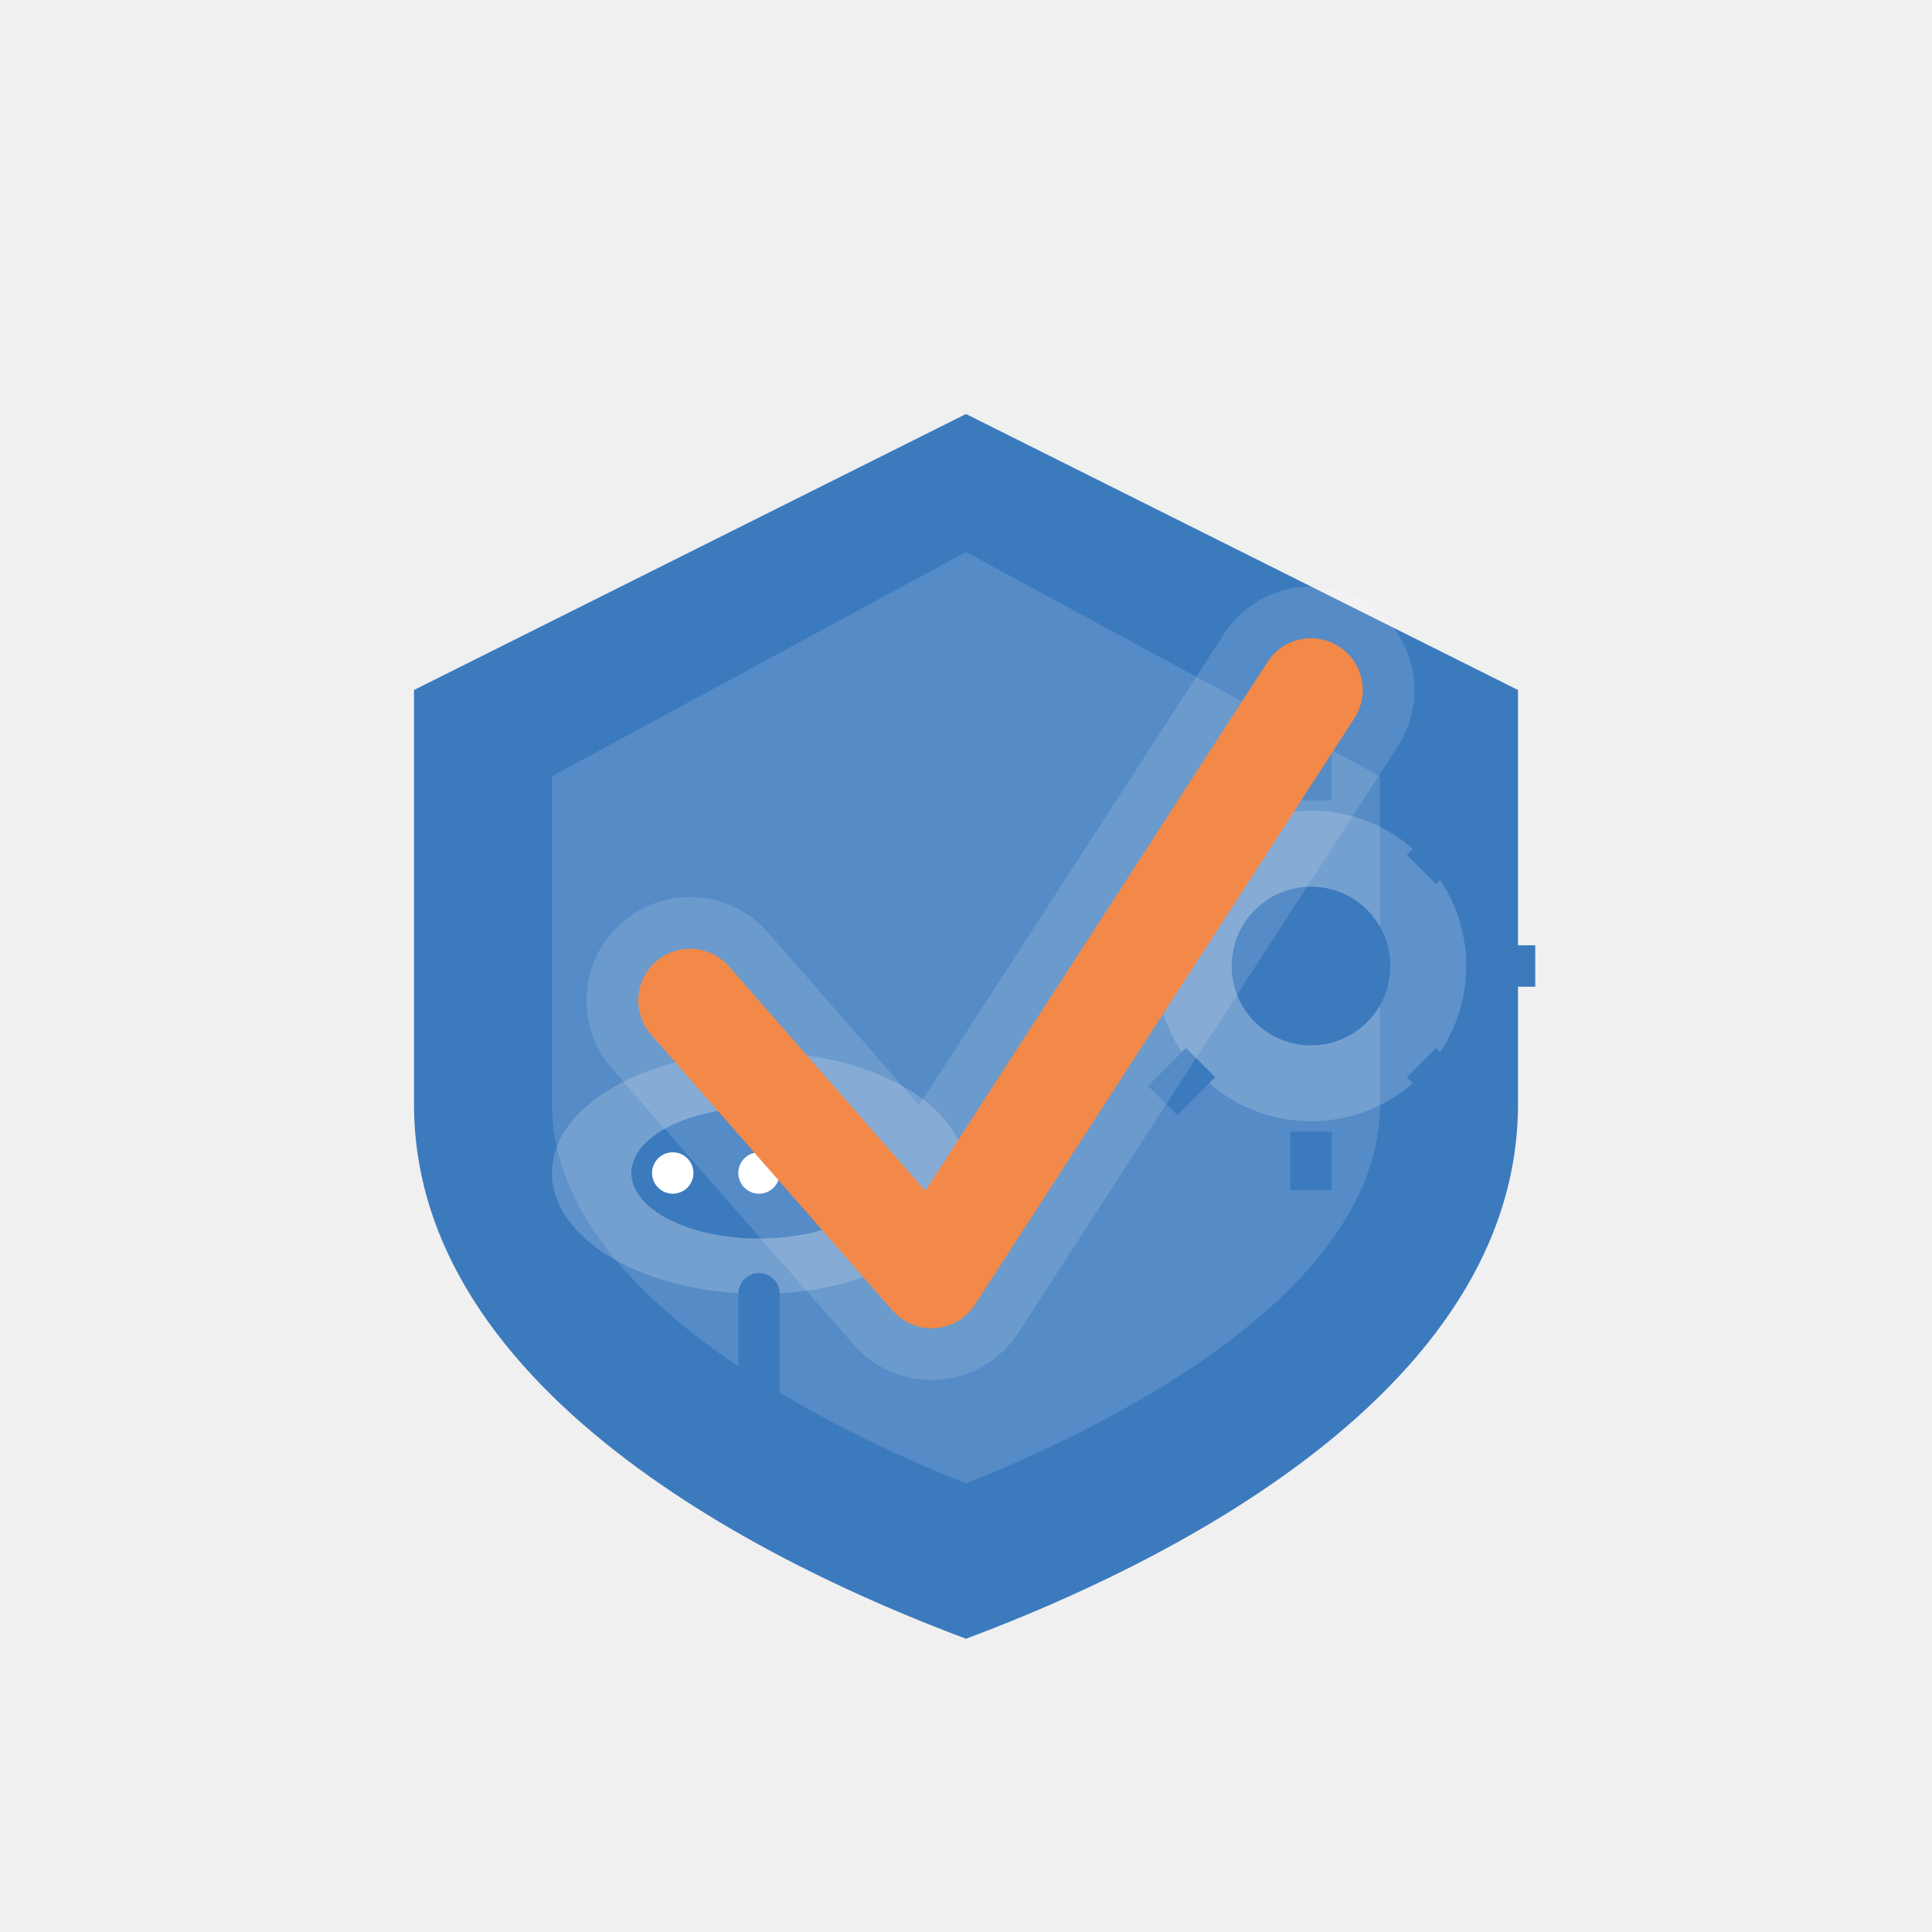
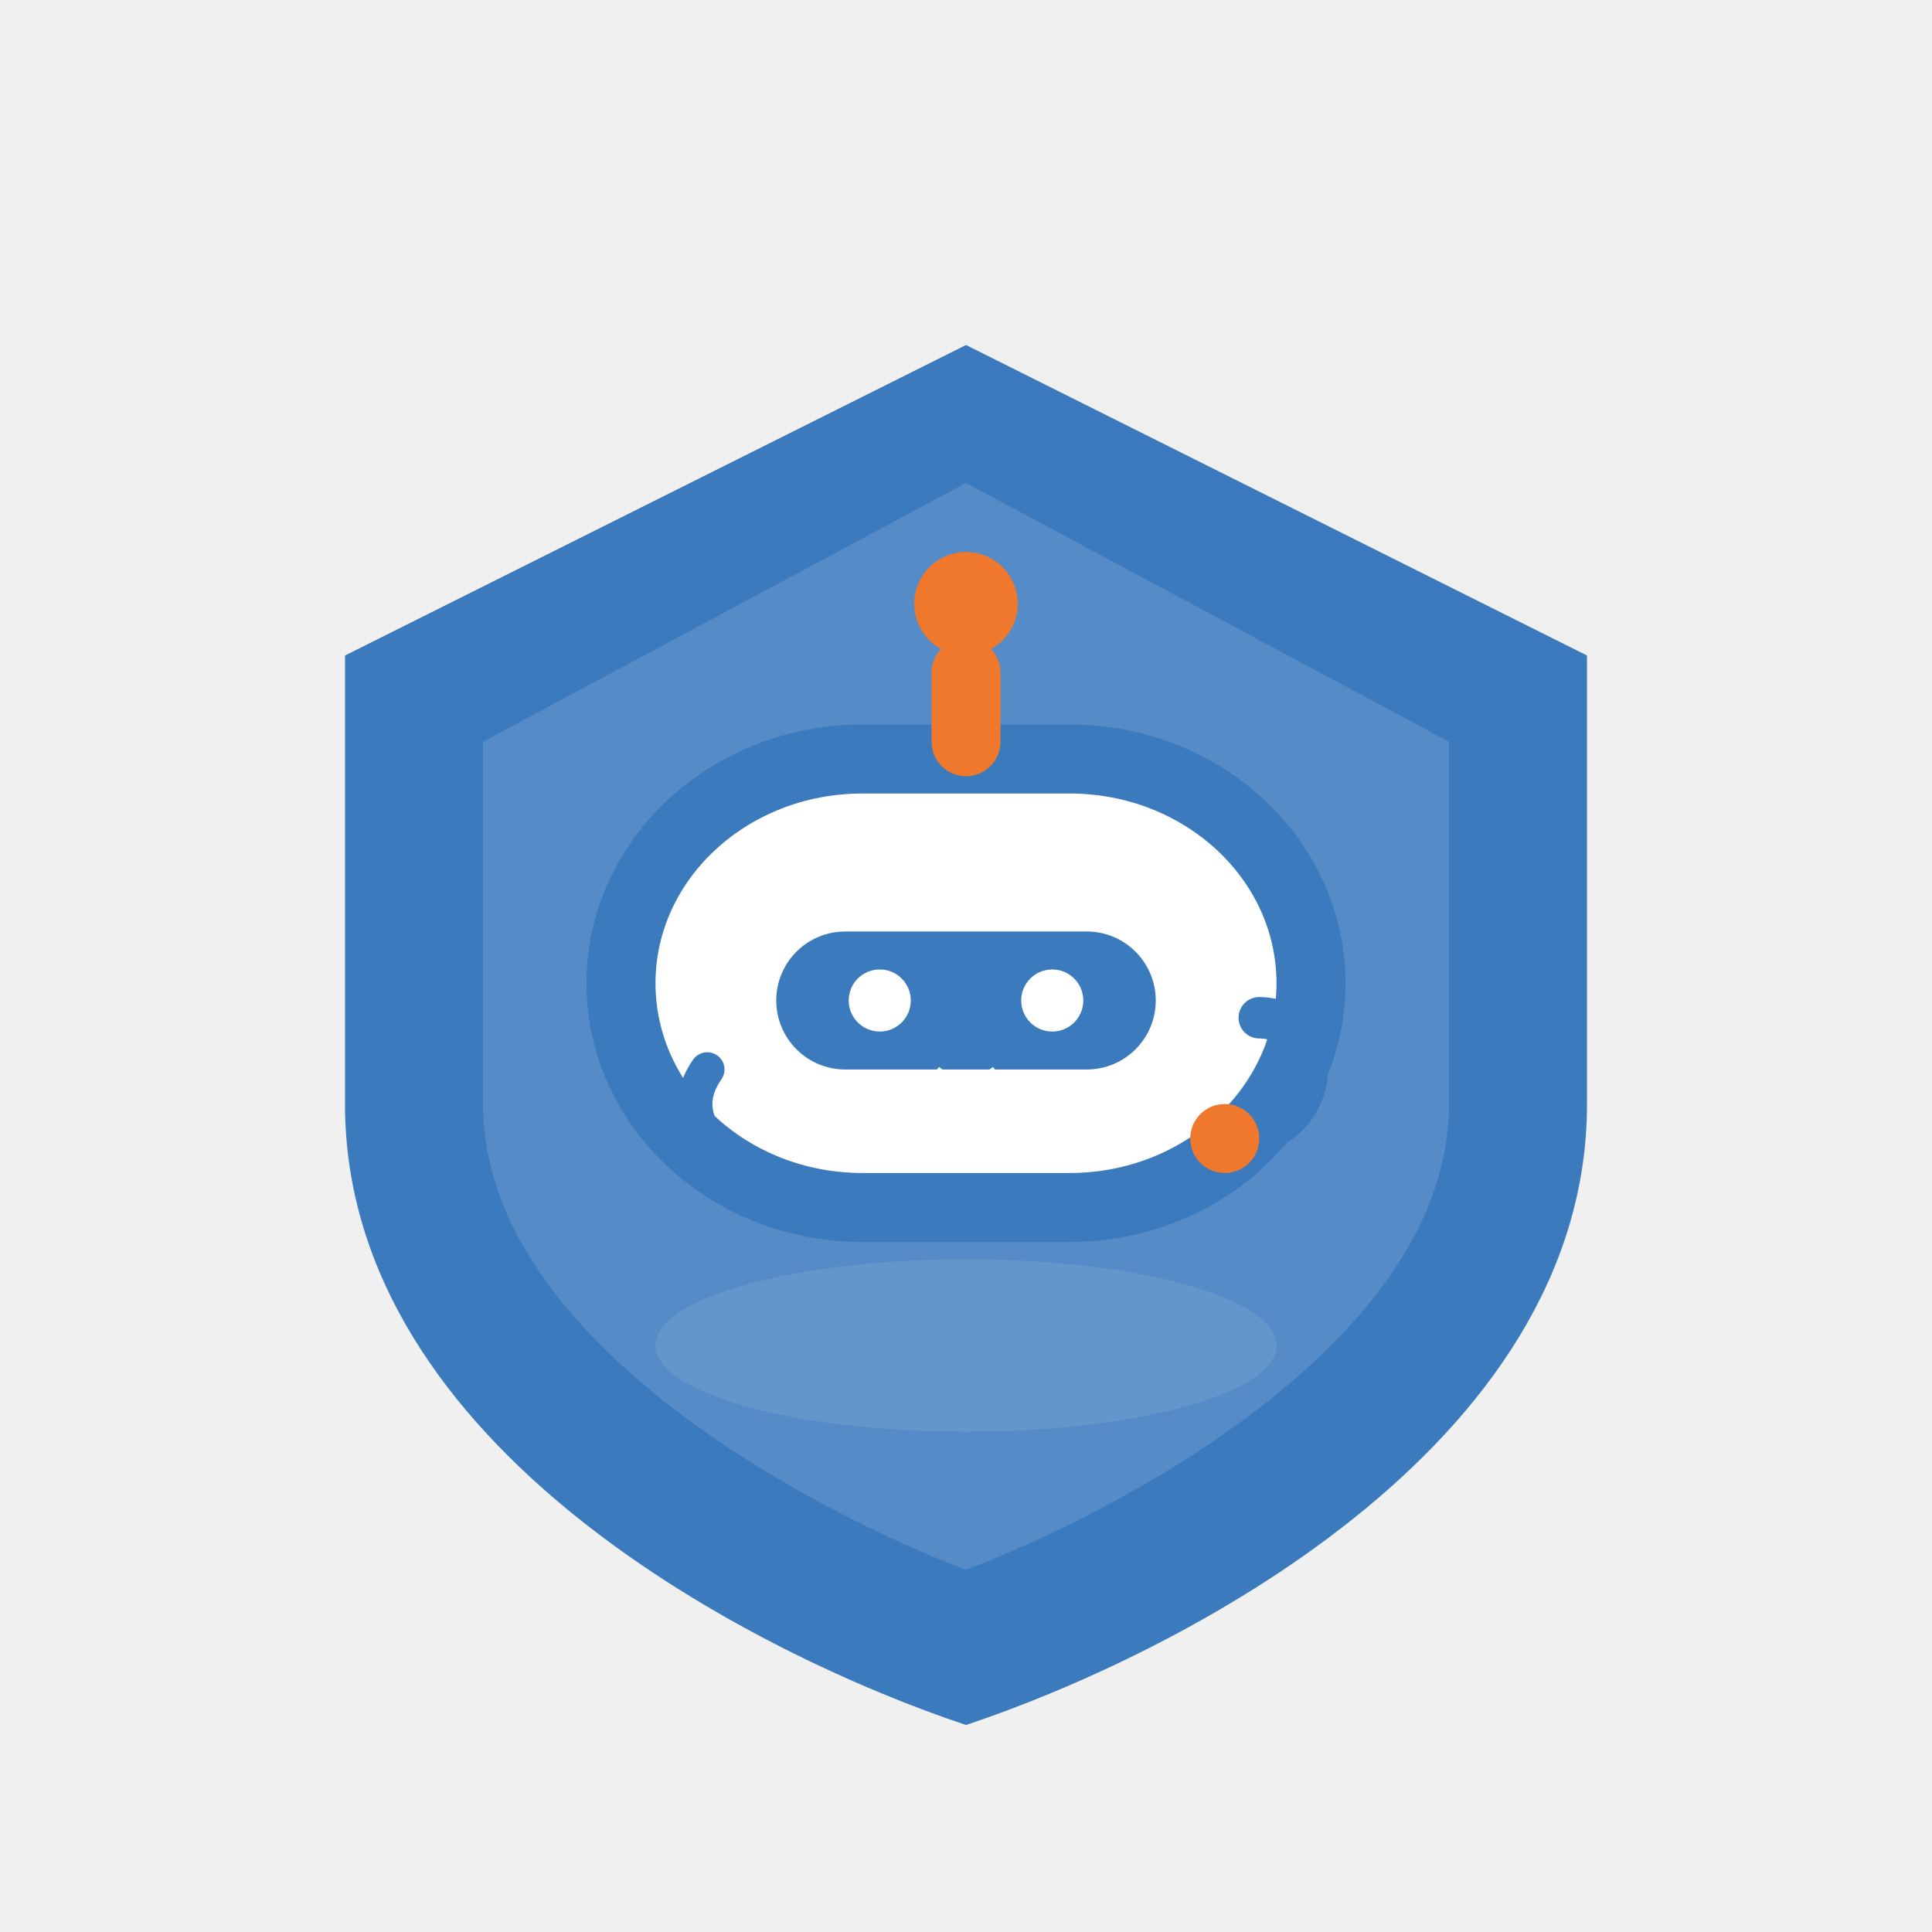
<svg xmlns="http://www.w3.org/2000/svg" width="56" height="56" viewBox="0 0 56 56" fill="none">
  <g>
-     <path d="M28 12L44 20V32C44 41 32 46 28 47.5C24 46 12 41 12 32V20L28 12Z" fill="#3C7ABE" />
-     <path d="M28 16L40 22.5V32C40 38 30.5 42 28 43C25.5 42 16 38 16 32V22.5L28 16Z" fill="#fff" fill-opacity="0.13" />
+     <path d="M28 10L46 19V32C46 42 34 48 28 50C22 48 10 42 10 32V19L28 10Z" fill="#3C7ABE" />
+     <path d="M28 14L42 21.5V32C42 39 32 44 28 45.5C24 44 14 39 14 32V21.5L28 14Z" fill="#fff" style="opacity:0.13;" />
    <g>
-       <circle cx="38" cy="28" r="4.5" fill="#fff" fill-opacity="0.18" />
-       <circle cx="38" cy="28" r="2.3" fill="#3C7ABE" />
-       <g stroke="#3C7ABE" stroke-width="1.2">
-         <line x1="38" y1="23.2" x2="38" y2="21.5" />
-         <line x1="38" y1="32.8" x2="38" y2="34.5" />
-         <line x1="42.8" y1="28" x2="44.5" y2="28" />
-         <line x1="33.2" y1="28" x2="31.5" y2="28" />
-         <line x1="41.2" y1="25.2" x2="42.3" y2="24.1" />
-         <line x1="34.8" y1="30.8" x2="33.7" y2="31.9" />
-         <line x1="34.8" y1="25.2" x2="33.7" y2="24.1" />
-         <line x1="41.2" y1="30.8" x2="42.3" y2="31.9" />
-       </g>
+       <rect x="18" y="22" width="20" height="13" rx="7" fill="#fff" stroke="#3C7ABE" style="stroke-width:2;" />
+       <rect x="22.5" y="27" width="11" height="4" rx="2" fill="#3C7ABE" />
+       <circle cx="25.5" cy="29" r="0.9" fill="#fff" />
+       <circle cx="30.5" cy="29" r="0.9" fill="#fff" />
+       <path d="M27 31.2 Q28 32 29 31.2" stroke="#fff" style="stroke-width:0.7;" fill="none" />
+       <rect x="27" y="18.5" width="2" height="4" rx="1" fill="#F0782D" />
+       <circle cx="28" cy="17.5" r="1.5" fill="#F0782D" />
+       <path d="M36.5 29.5C38.5 29.5 38.5 33 35.5 33" stroke="#3C7ABE" style="stroke-width:1.2;" stroke-linecap="round" />
+       <circle cx="35.5" cy="33" r="1" fill="#F0782D" />
+       <path d="M20.5 31 Q19.8 32 20.5 33" stroke="#3C7ABE" style="stroke-width:1;" stroke-linecap="round" fill="none" />
    </g>
-     <g>
-       <ellipse cx="22" cy="34" rx="6" ry="3.5" fill="#fff" fill-opacity="0.18" />
-       <ellipse cx="22" cy="34" rx="3.7" ry="1.9" fill="#3C7ABE" />
-       <path d="M22 37.5L22 41" stroke="#3C7ABE" stroke-width="1.2" stroke-linecap="round" />
-       <circle cx="19.5" cy="34" r="0.6" fill="#fff" />
-       <circle cx="22" cy="34" r="0.6" fill="#fff" />
-       <circle cx="24.5" cy="34" r="0.6" fill="#fff" />
-     </g>
-     <path d="M20 29L27 37L38 20" stroke="#F0782D" stroke-width="3" stroke-linecap="round" stroke-linejoin="round" />
-     <path d="M20 29L27 37L38 20" stroke="#fff" stroke-width="6" stroke-linecap="round" stroke-linejoin="round" opacity="0.13" />
+     <ellipse cx="28" cy="39" rx="9" ry="2.5" fill="#fff" style="opacity:0.09;" />
  </g>
</svg>
